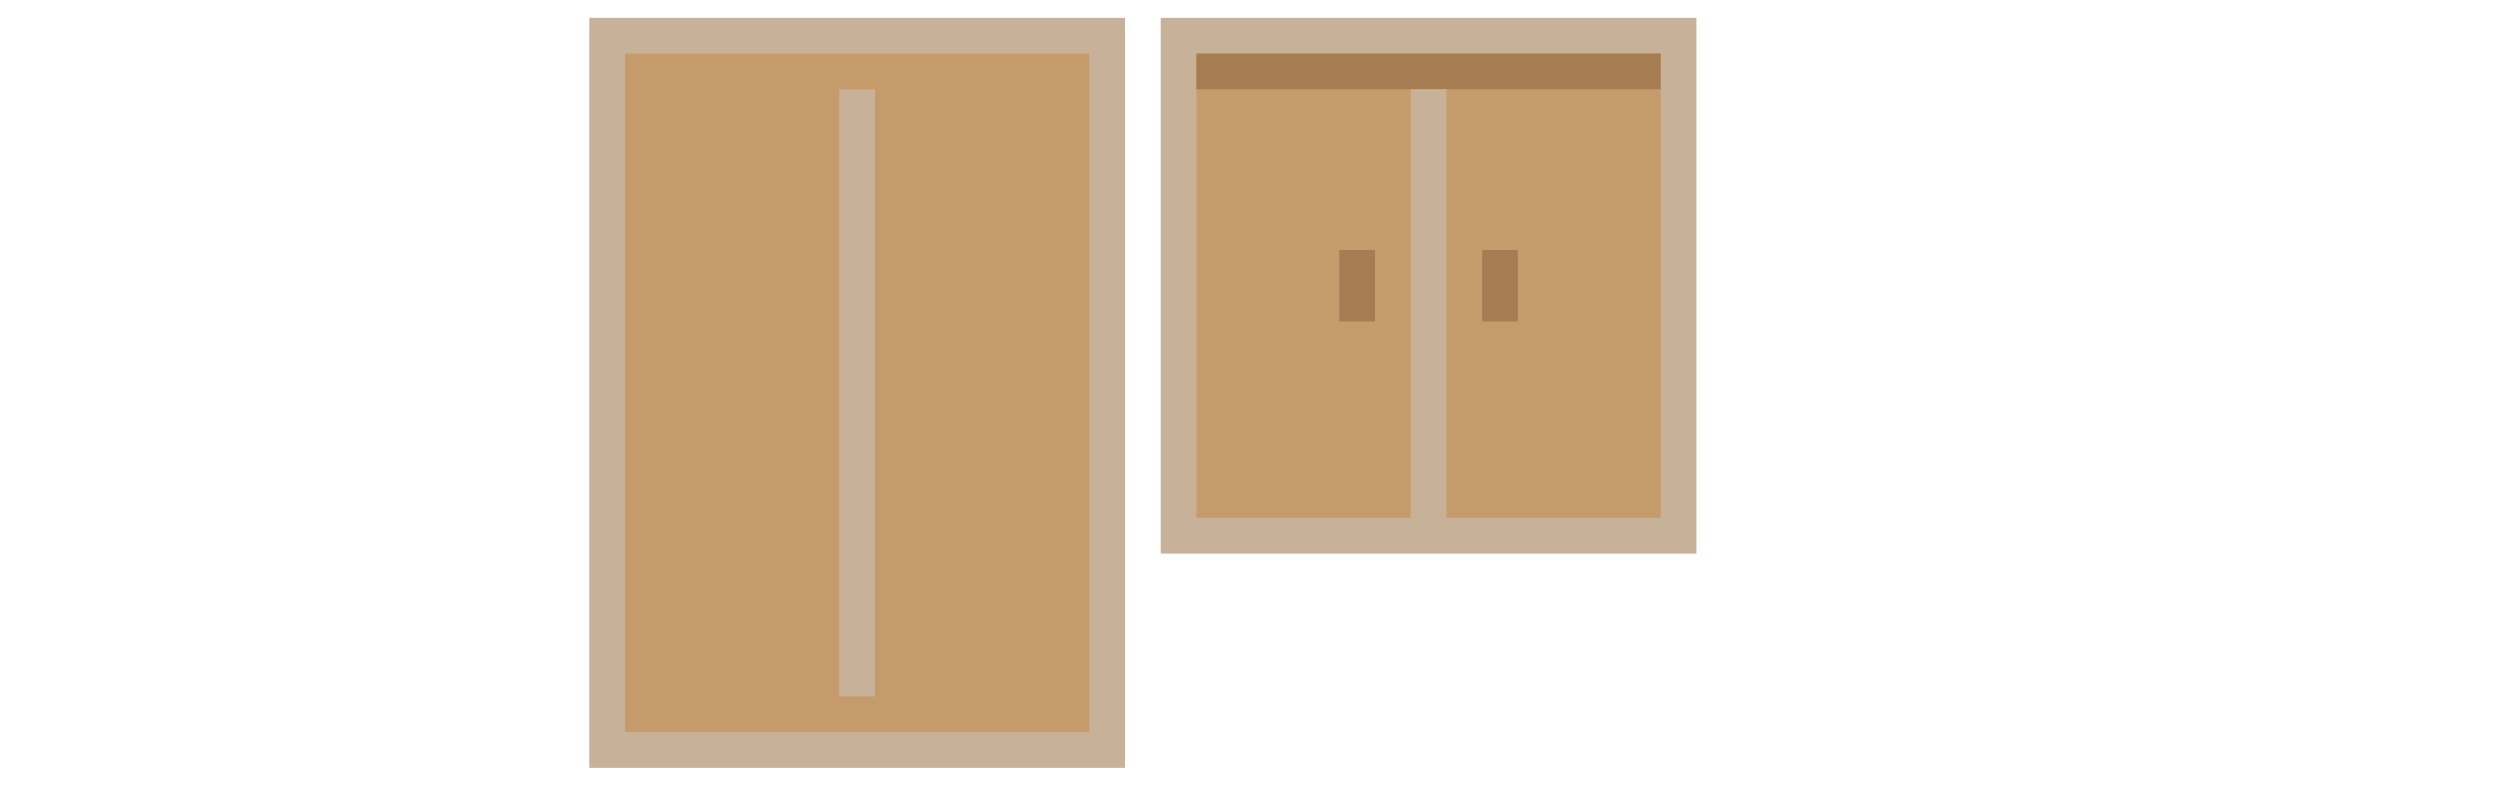
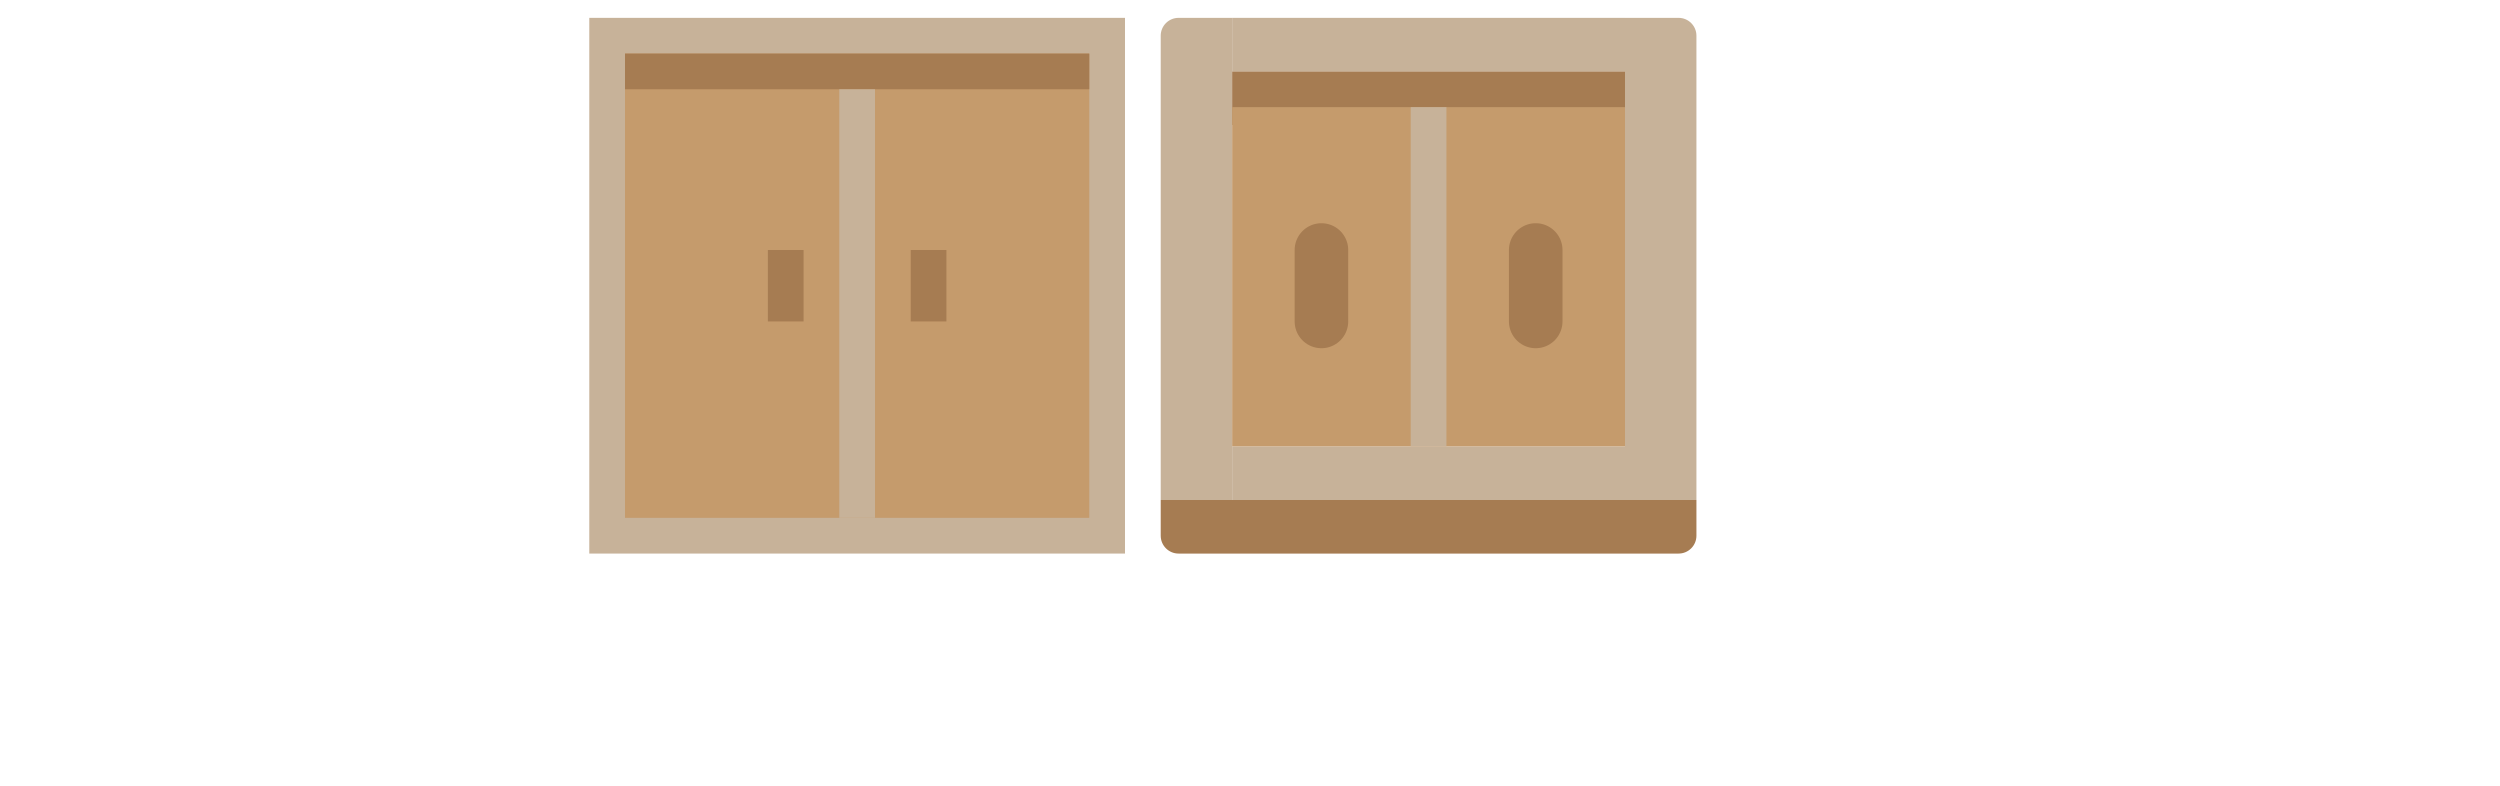
<svg xmlns="http://www.w3.org/2000/svg" version="1.1" id="Layer_1" x="0px" y="0px" viewBox="0 0 140 44" enable-background="new 0 0 140 44" xml:space="preserve">
-   <rect x="33" y="1" fill="#C7B299" width="30" height="42" />
-   <rect x="35" y="3" fill="#C59B6C" width="26" height="38" />
-   <line fill="none" stroke="#C7B299" stroke-width="2" stroke-miterlimit="10" x1="48" y1="5" x2="48" y2="39" />
-   <rect x="65" y="1" fill="#C7B299" width="30" height="30" />
-   <rect x="67" y="3" fill="#C59B6C" width="26" height="26" />
-   <rect x="67" y="3" fill="#A67C52" width="26" height="2" />
-   <line fill="none" stroke="#C7B299" stroke-width="2" stroke-miterlimit="10" x1="80" y1="5" x2="80" y2="29" />
-   <line fill="none" stroke="#A67C52" stroke-width="2" stroke-miterlimit="10" x1="84" y1="14" x2="84" y2="18" />
-   <line fill="none" stroke="#A67C52" stroke-width="2" stroke-miterlimit="10" x1="76" y1="14" x2="76" y2="18" />
+   <rect x="33" y="1" fill="#C7B299" width="30" height="30" />
+   <rect x="35" y="3" fill="#C59B6C" width="26" height="26" />
+   <rect x="35" y="3" fill="#A67C52" width="26" height="2" />
+   <line fill="none" stroke="#C7B299" stroke-width="2" stroke-miterlimit="10" x1="48" y1="5" x2="48" y2="29" />
+   <line fill="none" stroke="#A67C52" stroke-width="2" stroke-miterlimit="10" x1="52" y1="14" x2="52" y2="18" />
+   <line fill="none" stroke="#A67C52" stroke-width="2" stroke-miterlimit="10" x1="44" y1="14" x2="44" y2="18" />
+   <path fill="#A67C52" d="M95,28H65v2c0,0.552,0.448,1,1,1h28c0.552,0,1-0.448,1-1V28z" />
+   <path fill="#C7B299" d="M69,28h-4V2c0-0.552,0.448-1,1-1h3V28z" />
+   <path fill="#C7B299" d="M95,28h-4V1h3c0.552,0,1,0.448,1,1V28z" />
+   <rect x="69" y="1" fill="#C7B299" width="22" height="3" />
+   <rect x="69" y="25" fill="#C7B299" width="22" height="3" />
+   <rect x="69" y="4" fill="#A67C52" width="22" height="3" />
+   <rect x="69" y="6" fill="#C59B6C" width="22" height="19" />
+   <line fill="none" stroke="#C7B299" stroke-width="2" stroke-miterlimit="10" x1="80" y1="6" x2="80" y2="25" />
+   <line fill="none" stroke="#A67C52" stroke-width="3" stroke-linecap="round" stroke-linejoin="round" stroke-miterlimit="10" x1="86" y1="14" x2="86" y2="18" />
+   <line fill="none" stroke="#A67C52" stroke-width="3" stroke-linecap="round" stroke-linejoin="round" stroke-miterlimit="10" x1="74" y1="14" x2="74" y2="18" />
</svg>
